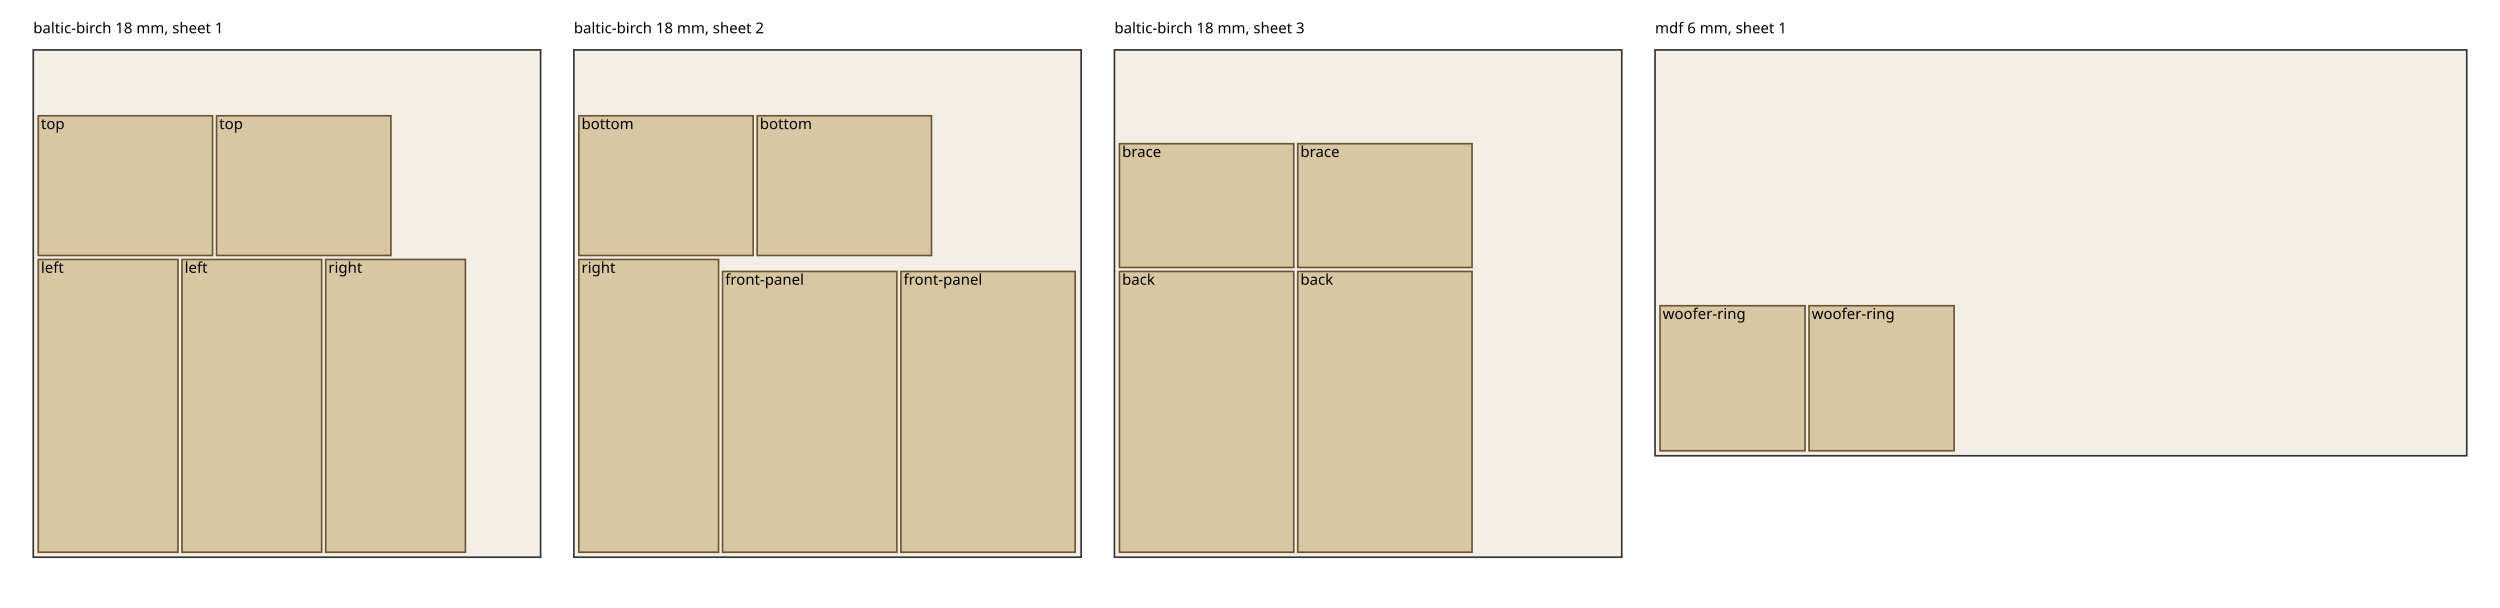
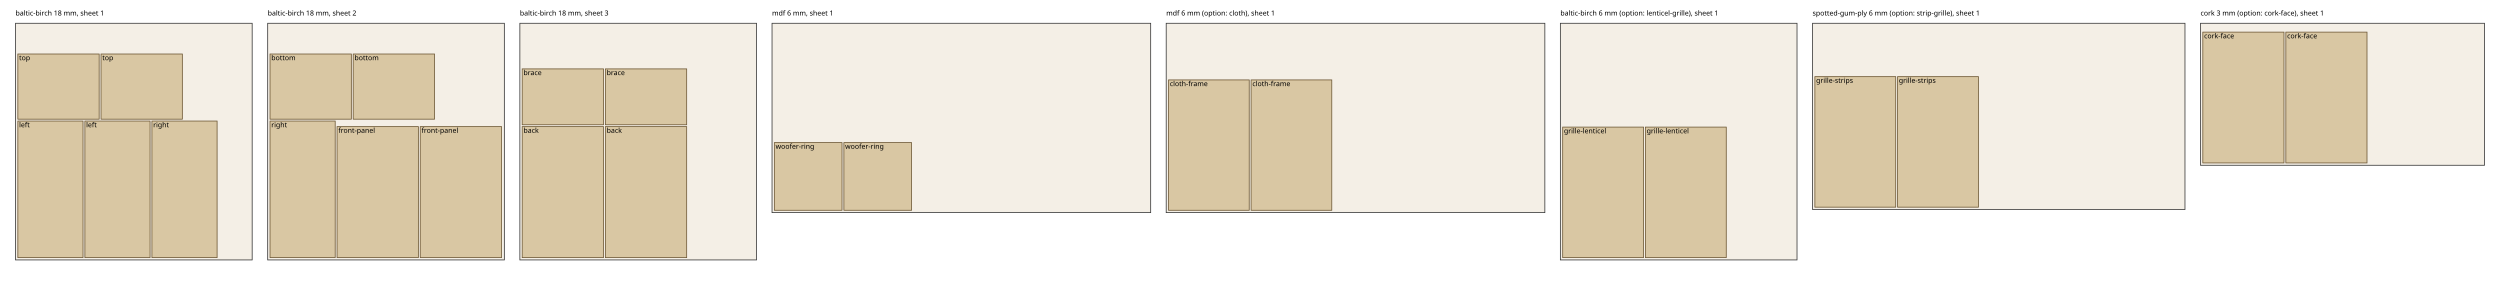
- <svg xmlns="http://www.w3.org/2000/svg" width="1503" height="365" font-family="sans-serif" font-size="9">
+ <svg xmlns="http://www.w3.org/2000/svg" width="3222" height="365" font-family="sans-serif" font-size="9">
  <rect x="20.0" y="30" width="305.0" height="305.0" fill="#f4efe6" stroke="#333" />
  <text x="20.0" y="20">baltic-birch 18 mm, sheet 1</text>
  <rect x="23.0" y="156.0" width="84.0" height="176.0" fill="#d9c7a3" stroke="#6b5532" />
  <text x="24.6" y="164.0">left</text>
  <rect x="109.4" y="156.0" width="84.0" height="176.0" fill="#d9c7a3" stroke="#6b5532" />
  <text x="111.0" y="164.0">left</text>
  <rect x="195.8" y="156.0" width="84.0" height="176.0" fill="#d9c7a3" stroke="#6b5532" />
  <text x="197.4" y="164.0">right</text>
  <rect x="23.0" y="69.6" width="104.8" height="84.0" fill="#d9c7a3" stroke="#6b5532" />
  <text x="24.6" y="77.6">top</text>
  <rect x="130.2" y="69.6" width="104.8" height="84.0" fill="#d9c7a3" stroke="#6b5532" />
  <text x="131.8" y="77.6">top</text>
  <rect x="345.0" y="30" width="305.0" height="305.0" fill="#f4efe6" stroke="#333" />
  <text x="345.0" y="20">baltic-birch 18 mm, sheet 2</text>
  <rect x="348.0" y="156.0" width="84.0" height="176.0" fill="#d9c7a3" stroke="#6b5532" />
  <text x="349.6" y="164.0">right</text>
  <rect x="434.4" y="163.2" width="104.8" height="168.8" fill="#d9c7a3" stroke="#6b5532" />
  <text x="436.0" y="171.2">front-panel</text>
  <rect x="541.6" y="163.2" width="104.8" height="168.8" fill="#d9c7a3" stroke="#6b5532" />
  <text x="543.2" y="171.2">front-panel</text>
  <rect x="348.0" y="69.6" width="104.8" height="84.0" fill="#d9c7a3" stroke="#6b5532" />
  <text x="349.6" y="77.6">bottom</text>
  <rect x="455.2" y="69.6" width="104.8" height="84.0" fill="#d9c7a3" stroke="#6b5532" />
  <text x="456.8" y="77.6">bottom</text>
  <rect x="670.0" y="30" width="305.0" height="305.0" fill="#f4efe6" stroke="#333" />
  <text x="670.0" y="20">baltic-birch 18 mm, sheet 3</text>
  <rect x="673.0" y="163.2" width="104.8" height="168.8" fill="#d9c7a3" stroke="#6b5532" />
  <text x="674.6" y="171.2">back</text>
  <rect x="780.2" y="163.2" width="104.8" height="168.8" fill="#d9c7a3" stroke="#6b5532" />
  <text x="781.8" y="171.2">back</text>
-   <rect x="673.0" y="86.4" width="104.8" height="74.4" fill="#d9c7a3" stroke="#6b5532" />
-   <text x="674.6" y="94.4">brace</text>
-   <rect x="780.2" y="86.4" width="104.8" height="74.4" fill="#d9c7a3" stroke="#6b5532" />
-   <text x="781.8" y="94.4">brace</text>
+   <rect x="673.0" y="88.8" width="104.8" height="72.0" fill="#d9c7a3" stroke="#6b5532" />
+   <text x="674.6" y="96.8">brace</text>
+   <rect x="780.2" y="88.8" width="104.8" height="72.0" fill="#d9c7a3" stroke="#6b5532" />
+   <text x="781.8" y="96.8">brace</text>
  <rect x="995.0" y="30" width="488.0" height="244.0" fill="#f4efe6" stroke="#333" />
  <text x="995.0" y="20">mdf 6 mm, sheet 1</text>
  <rect x="998.0" y="183.8" width="87.2" height="87.2" fill="#d9c7a3" stroke="#6b5532" />
  <text x="999.6" y="191.8">woofer-ring</text>
  <rect x="1087.6" y="183.8" width="87.2" height="87.2" fill="#d9c7a3" stroke="#6b5532" />
  <text x="1089.2" y="191.8">woofer-ring</text>
+   <rect x="1503.0" y="30" width="488.0" height="244.0" fill="#f4efe6" stroke="#333" />
+   <text x="1503.0" y="20">mdf 6 mm (option: cloth), sheet 1</text>
+   <rect x="1506.0" y="103.0" width="104.0" height="168.0" fill="#d9c7a3" stroke="#6b5532" />
+   <text x="1507.6" y="111.0">cloth-frame</text>
+   <rect x="1612.4" y="103.0" width="104.0" height="168.0" fill="#d9c7a3" stroke="#6b5532" />
+   <text x="1614.0" y="111.0">cloth-frame</text>
+   <rect x="2011.0" y="30" width="305.0" height="305.0" fill="#f4efe6" stroke="#333" />
+   <text x="2011.0" y="20">baltic-birch 6 mm (option: lenticel-grille), sheet 1</text>
+   <rect x="2014.0" y="163.8" width="104.2" height="168.2" fill="#d9c7a3" stroke="#6b5532" />
+   <text x="2015.6" y="171.8">grille-lenticel</text>
+   <rect x="2120.6" y="163.8" width="104.2" height="168.2" fill="#d9c7a3" stroke="#6b5532" />
+   <text x="2122.2" y="171.8">grille-lenticel</text>
+   <rect x="2336.0" y="30" width="480.0" height="240.0" fill="#f4efe6" stroke="#333" />
+   <text x="2336.0" y="20">spotted-gum-ply 6 mm (option: strip-grille), sheet 1</text>
+   <rect x="2339.0" y="98.8" width="104.2" height="168.2" fill="#d9c7a3" stroke="#6b5532" />
+   <text x="2340.6" y="106.8">grille-strips</text>
+   <rect x="2445.6" y="98.8" width="104.2" height="168.2" fill="#d9c7a3" stroke="#6b5532" />
+   <text x="2447.2" y="106.8">grille-strips</text>
+   <rect x="2836.0" y="30" width="366.0" height="183.0" fill="#f4efe6" stroke="#333" />
+   <text x="2836.0" y="20">cork 3 mm (option: cork-face), sheet 1</text>
+   <rect x="2839.0" y="41.4" width="104.6" height="168.6" fill="#d9c7a3" stroke="#6b5532" />
+   <text x="2840.6" y="49.4">cork-face</text>
+   <rect x="2946.0" y="41.4" width="104.6" height="168.6" fill="#d9c7a3" stroke="#6b5532" />
+   <text x="2947.6" y="49.4">cork-face</text>
</svg>
